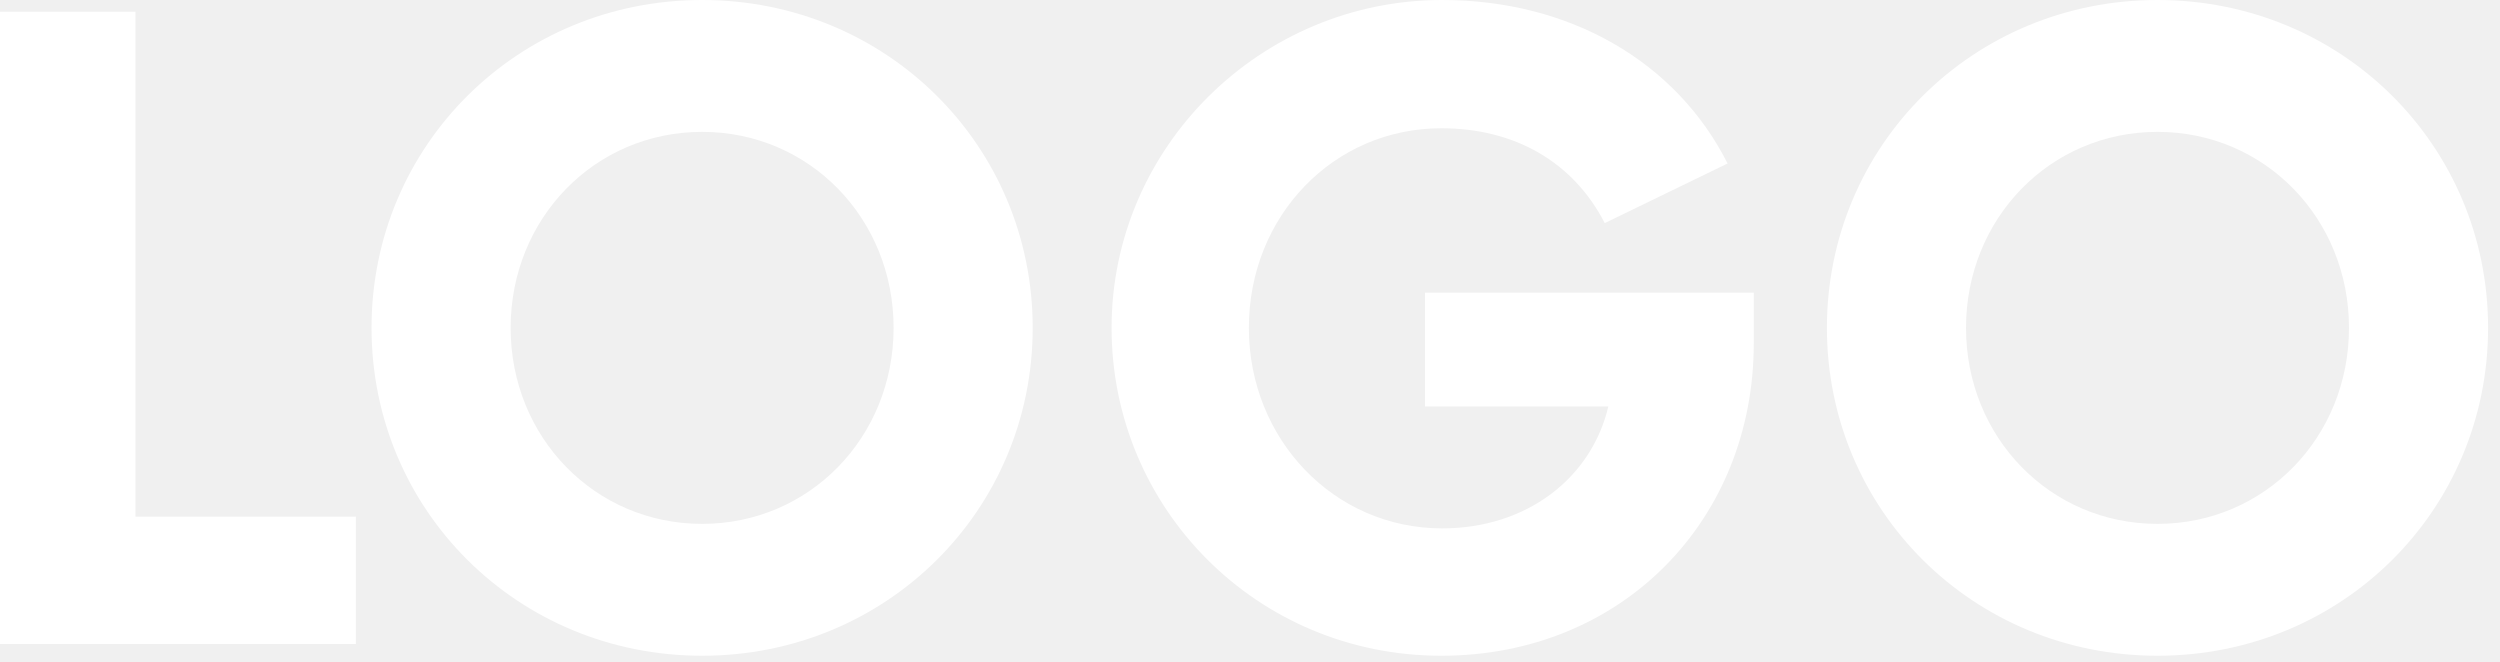
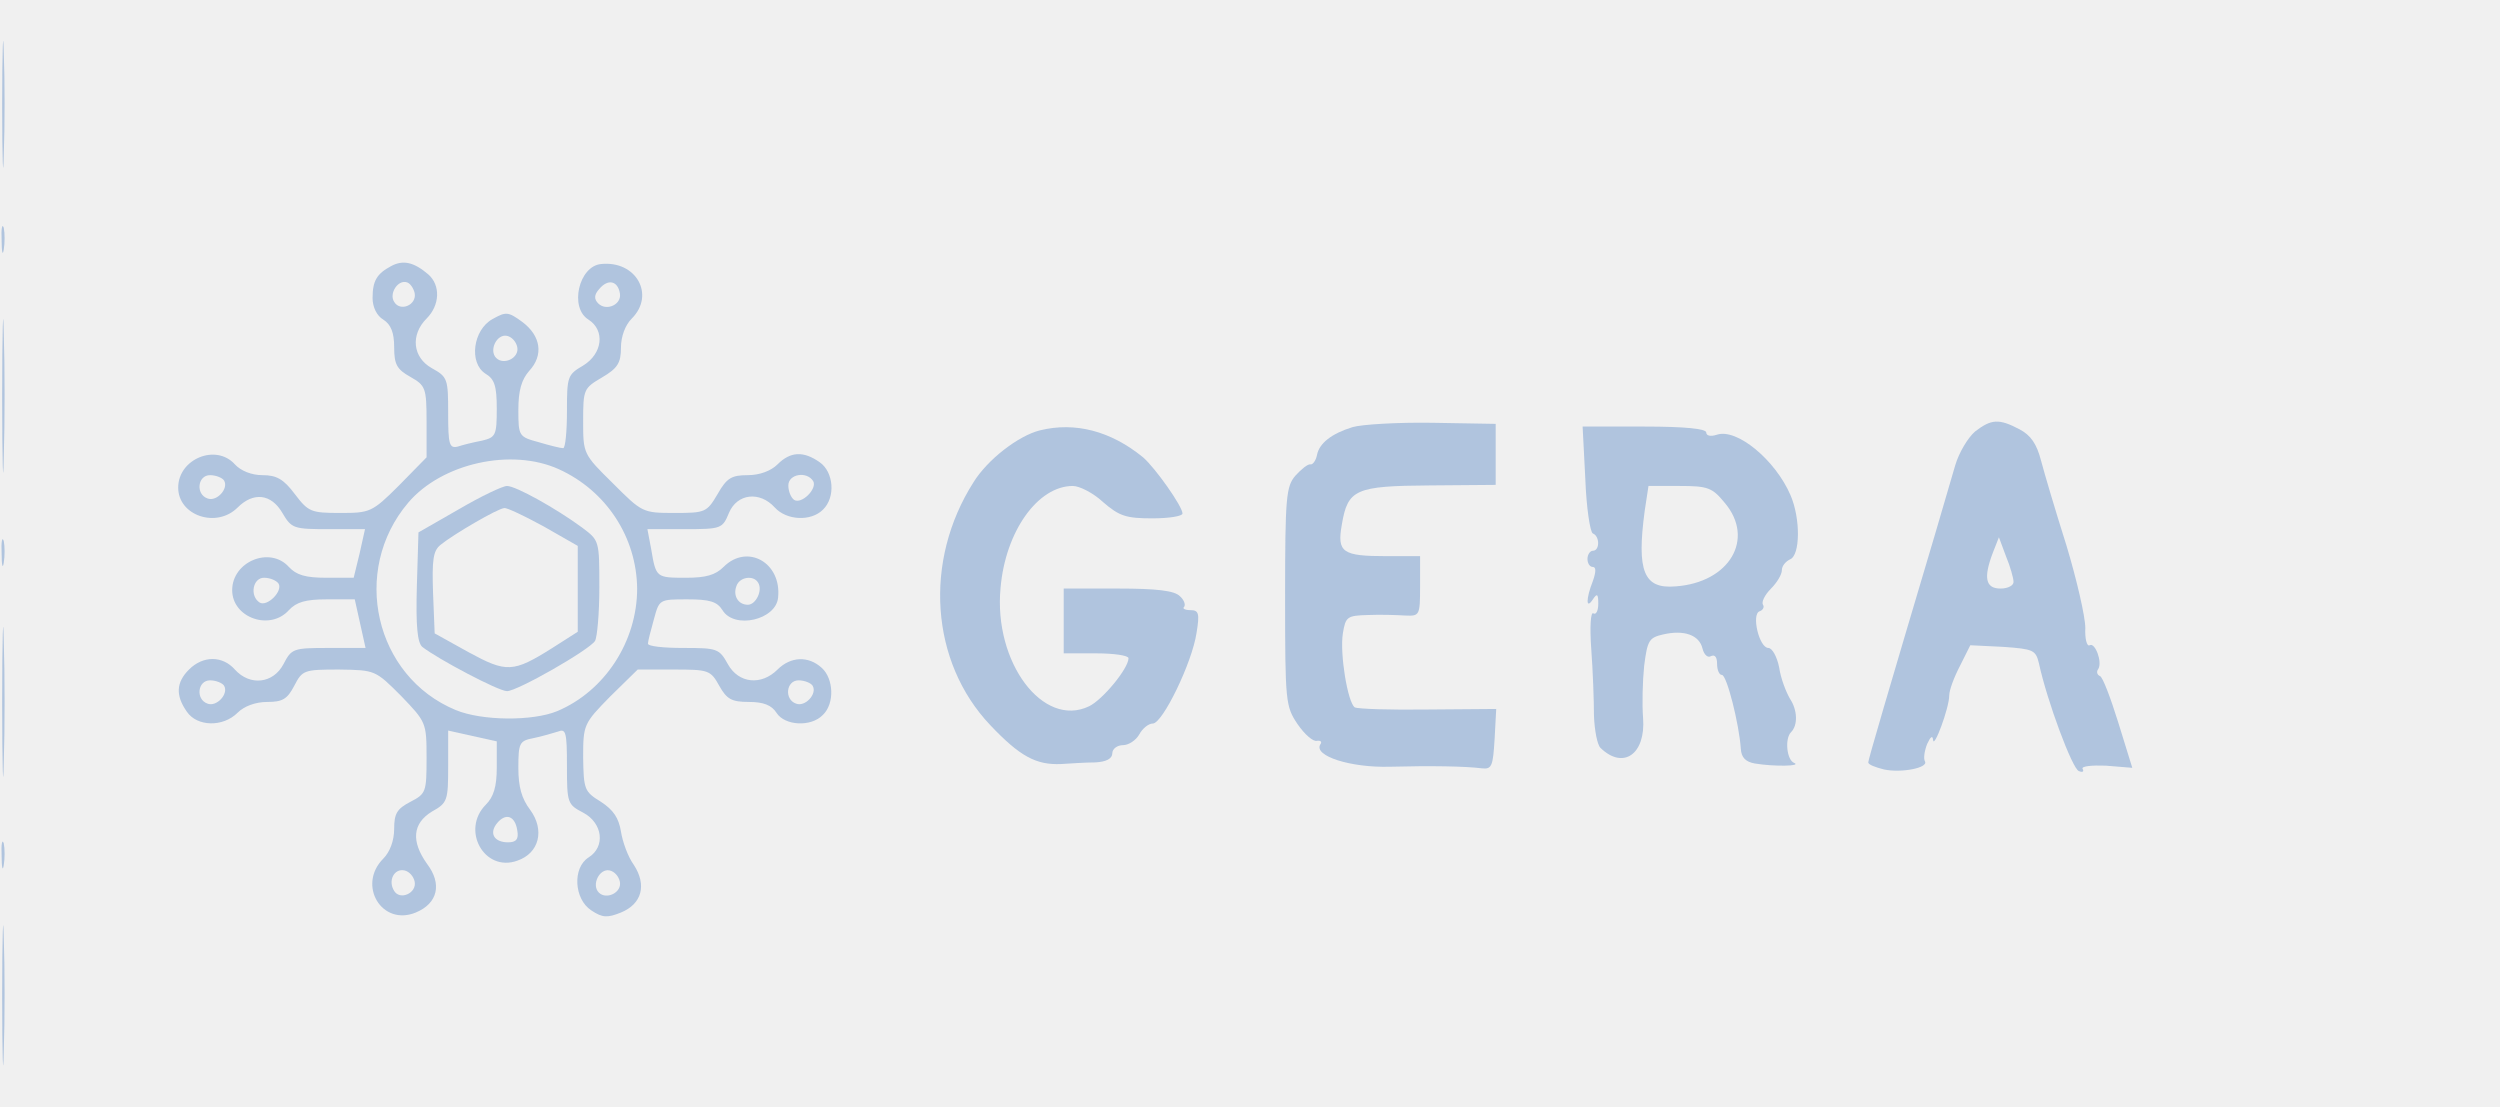
- <svg xmlns="http://www.w3.org/2000/svg" width="155" height="41" viewBox="0 0 155 41" fill="none">
-   <path d="M0 0.728V39.928H22.064V32.032H8.4V0.728H0Z" fill="white" />
-   <path d="M64.027 20.328C64.027 9.016 54.955 0 43.531 0C32.107 0 23.035 9.016 23.035 20.328C23.035 31.64 32.107 40.656 43.531 40.656C54.955 40.656 64.027 31.64 64.027 20.328ZM55.403 20.328C55.403 27.104 50.195 32.48 43.531 32.48C36.867 32.48 31.659 27.104 31.659 20.328C31.659 13.552 36.867 8.176 43.531 8.176C50.195 8.176 55.403 13.552 55.403 20.328Z" fill="white" />
-   <path d="M107.11 10.136C103.918 3.808 97.31 0 89.414 0C78.158 0 68.918 9.128 68.918 20.328C68.918 31.528 77.934 40.656 89.358 40.656C100.558 40.656 108.734 32.256 108.734 21.28V18.144H88.35V25.2H99.718C98.654 29.68 94.622 32.76 89.414 32.76C82.694 32.76 77.43 27.216 77.43 20.328C77.43 13.384 82.694 7.952 89.358 7.952C93.894 7.952 97.534 10.024 99.494 13.832L107.11 10.136Z" fill="white" />
-   <path d="M154.261 20.328C154.261 9.016 145.189 0 133.765 0C122.341 0 113.269 9.016 113.269 20.328C113.269 31.64 122.341 40.656 133.765 40.656C145.189 40.656 154.261 31.64 154.261 20.328ZM145.637 20.328C145.637 27.104 140.429 32.48 133.765 32.48C127.101 32.48 121.893 27.104 121.893 20.328C121.893 13.552 127.101 8.176 133.765 8.176C140.429 8.176 145.637 13.552 145.637 20.328Z" fill="white" />
+ <svg xmlns="http://www.w3.org/2000/svg" version="1.0" width="463pt" height="205pt" viewBox="0 0 463 205" preserveAspectRatio="xMidYMid meet">
+   <g transform="translate(0,205) scale(0.1,-0.1)" fill="#B0C4DE" stroke="none">
+     <path d="M4 1855 c0 -104 2 -146 3 -92 2 54 2 139 0 190 -1 51 -3 7 -3 -98z" />
+     <path d="M3 1605 c0 -22 2 -30 4 -17 2 12 2 30 0 40 -3 9 -5 -1 -4 -23z" />
+     <path d="M724 1557 c-26 -14 -34 -27 -34 -59 0 -17 8 -33 20 -40 14 -9 20 -24 20 -51 0 -32 5 -41 30 -55 28 -16 30 -20 30 -83 l0 -66 -51 -52 c-50 -50 -54 -51 -109 -51 -54 0 -59 2 -84 35 -21 28 -34 35 -60 35 -20 0 -40 8 -51 20 -35 39 -105 10 -105 -43 0 -52 71 -76 110 -37 29 29 62 26 83 -10 17 -29 21 -30 86 -30 l67 0 -10 -45 -11 -45 -51 0 c-38 0 -55 5 -69 20 -35 39 -105 10 -105 -43 0 -51 70 -76 105 -37 14 15 31 20 70 20 l52 0 10 -45 10 -45 -68 0 c-66 0 -69 -1 -84 -30 -19 -36 -62 -41 -90 -10 -23 26 -59 26 -85 0 -24 -24 -25 -48 -4 -78 19 -28 67 -29 94 -2 12 12 33 20 55 20 28 0 37 5 50 30 15 29 18 30 83 30 67 -1 67 -1 115 -49 46 -48 47 -49 47 -114 0 -64 -1 -67 -30 -82 -25 -13 -30 -22 -30 -50 0 -22 -8 -43 -20 -55 -49 -49 -3 -126 60 -100 41 17 49 53 21 90 -30 42 -27 75 9 97 29 16 30 21 30 84 l0 66 45 -10 45 -10 0 -49 c0 -35 -6 -54 -20 -68 -47 -47 -3 -126 58 -104 41 14 51 57 24 94 -16 21 -22 43 -22 78 0 46 2 50 28 55 15 3 35 9 45 12 15 6 17 0 17 -64 0 -68 1 -71 30 -86 36 -19 42 -63 10 -83 -30 -19 -27 -77 5 -98 21 -14 30 -14 55 -4 39 16 48 51 24 88 -11 15 -21 43 -24 62 -4 25 -14 40 -37 55 -31 19 -32 23 -33 82 0 61 1 63 50 113 l51 50 67 0 c64 0 68 -1 84 -30 14 -25 23 -30 55 -30 27 0 42 -6 51 -20 15 -24 64 -27 86 -4 22 21 20 67 -2 87 -25 23 -58 21 -82 -3 -30 -30 -72 -26 -92 10 -16 29 -20 30 -83 30 -36 0 -65 3 -65 8 0 4 5 24 11 45 10 37 10 37 62 37 41 0 55 -4 65 -20 22 -36 99 -18 103 23 7 65 -57 101 -101 57 -15 -15 -33 -20 -69 -20 -56 0 -56 0 -65 53 l-7 37 69 0 c68 0 70 1 82 30 15 36 57 41 85 10 22 -24 67 -26 89 -4 24 23 20 70 -6 88 -30 21 -54 20 -78 -4 -12 -12 -33 -20 -55 -20 -30 0 -39 -5 -56 -35 -20 -34 -23 -35 -80 -35 -59 0 -60 1 -114 55 -55 54 -55 55 -55 115 0 59 1 61 35 81 29 17 35 27 35 55 0 21 8 42 20 54 44 44 8 108 -57 101 -41 -4 -59 -81 -23 -103 31 -20 26 -63 -10 -85 -29 -17 -30 -20 -30 -85 0 -37 -3 -68 -7 -68 -5 0 -25 5 -45 11 -37 10 -38 11 -38 60 0 36 6 56 20 72 27 29 22 65 -13 91 -26 19 -30 19 -55 5 -36 -20 -44 -81 -13 -101 17 -10 21 -23 21 -65 0 -49 -2 -53 -27 -59 -16 -3 -36 -8 -45 -11 -16 -4 -18 4 -18 62 0 63 -1 67 -30 83 -36 20 -40 62 -10 92 25 25 26 62 3 82 -27 23 -47 27 -69 15z m44 -50 c4 -22 -27 -35 -38 -16 -10 15 7 42 24 36 6 -2 12 -11 14 -20z m380 0 c4 -21 -25 -34 -40 -19 -8 8 -8 16 2 27 16 19 34 15 38 -8z m-190 -100 c4 -20 -25 -34 -39 -20 -14 14 1 45 20 41 9 -2 17 -11 19 -21z m77 -226 c88 -40 144 -126 145 -221 0 -98 -60 -190 -148 -227 -46 -19 -140 -18 -188 2 -150 62 -195 258 -88 384 62 73 191 102 279 62z m-620 -21 c9 -15 -14 -40 -31 -33 -22 8 -18 43 5 43 11 0 23 -5 26 -10z m1091 -1 c8 -14 -21 -43 -35 -35 -6 4 -11 16 -11 27 0 21 34 27 46 8z m-990 -190 c8 -14 -21 -43 -35 -35 -19 12 -13 46 8 46 11 0 23 -5 27 -11z m888 2 c9 -14 -4 -41 -19 -41 -18 0 -28 17 -21 35 6 17 32 20 40 6z m-989 -191 c9 -15 -14 -40 -31 -33 -22 8 -18 43 5 43 11 0 23 -5 26 -10z m1090 0 c9 -15 -14 -40 -31 -33 -22 8 -18 43 5 43 11 0 23 -5 26 -10z m-547 -268 c3 -16 -2 -22 -17 -22 -26 0 -36 17 -20 36 16 19 33 13 37 -14z m-190 -95 c4 -21 -27 -35 -38 -17 -12 19 0 42 19 38 9 -2 17 -11 19 -21z m380 0 c4 -20 -25 -34 -39 -20 -14 14 1 45 20 41 9 -2 17 -11 19 -21z" />
+     <path d="M850 1107 l-75 -43 -3 -100 c-2 -73 1 -104 10 -112 28 -22 141 -82 157 -82 19 0 152 76 163 93 4 7 8 51 8 99 0 87 0 87 -32 111 -49 36 -123 77 -139 77 -8 0 -48 -19 -89 -43z m157 -32 l63 -36 0 -79 0 -80 -47 -30 c-73 -46 -85 -46 -155 -8 l-63 35 -3 75 c-2 61 0 78 14 89 23 19 107 68 118 68 5 1 38 -15 73 -34z" />
+     <path d="M4 1315 c0 -126 2 -177 3 -112 2 65 2 168 0 230 -1 62 -3 9 -3 -118z" />
+     <path d="M2505 1259 c-39 -12 -62 -30 -66 -52 -2 -10 -8 -18 -12 -17 -5 1 -17 -9 -28 -21 -17 -20 -19 -39 -19 -224 0 -196 1 -203 23 -236 13 -19 29 -33 36 -31 7 1 10 -2 6 -7 -12 -21 56 -43 129 -41 76 2 139 1 171 -3 18 -2 20 5 23 54 l3 56 -126 -1 c-70 -1 -131 1 -136 4 -13 9 -28 99 -22 137 5 31 8 33 47 34 22 1 53 0 69 -1 26 -1 27 0 27 54 l0 56 -62 0 c-82 0 -92 7 -83 58 11 66 25 72 163 73 l122 1 0 57 0 56 -117 2 c-65 1 -131 -3 -148 -8z" />
+     <path d="M3658 1251 c-13 -11 -30 -39 -37 -63 -7 -24 -23 -79 -36 -123 -91 -306 -125 -422 -125 -427 0 -4 13 -9 29 -13 32 -7 83 3 76 15 -3 5 -1 19 4 32 6 13 10 17 11 8 1 -19 30 59 30 82 0 10 9 34 20 55 l19 38 61 -3 c56 -4 60 -6 66 -30 15 -70 62 -196 74 -200 7 -3 10 -1 7 4 -3 5 17 7 43 6 l49 -4 -26 84 c-14 45 -29 85 -34 86 -5 2 -7 8 -3 13 8 13 -6 50 -16 44 -5 -3 -9 12 -8 32 0 21 -16 90 -35 153 -20 63 -41 134 -47 157 -8 31 -19 47 -40 58 -38 20 -52 19 -82 -4z m71 -278 c1 -7 -10 -13 -24 -13 -28 0 -32 20 -14 67 l11 28 13 -35 c8 -19 14 -41 14 -47z" />
+     <path d="M1926 1253 c-40 -10 -97 -54 -123 -96 -93 -146 -80 -333 31 -450 55 -58 85 -74 131 -72 17 1 45 3 63 3 21 1 32 7 32 17 0 8 9 15 20 15 10 0 24 9 30 20 6 11 17 20 25 20 18 0 73 113 81 168 6 36 4 42 -11 42 -10 0 -16 3 -12 6 3 4 0 13 -8 20 -10 10 -42 14 -114 14 l-101 0 0 -60 0 -60 60 0 c33 0 60 -4 60 -9 0 -19 -48 -77 -73 -89 -85 -41 -177 81 -164 219 9 105 69 189 134 189 12 0 38 -13 56 -30 30 -26 43 -30 91 -30 31 0 56 4 56 9 0 13 -50 84 -73 104 -60 49 -126 66 -191 50z" />
+     <path d="M2936 1163 c2 -54 9 -99 14 -101 13 -5 13 -32 0 -32 -5 0 -10 -7 -10 -15 0 -8 4 -15 10 -15 6 0 6 -9 0 -26 -13 -33 -13 -54 0 -34 8 12 10 10 10 -8 0 -13 -4 -21 -9 -18 -5 4 -7 -24 -4 -66 3 -40 5 -95 5 -123 1 -27 6 -54 12 -60 42 -41 84 -12 79 55 -2 25 -1 68 2 97 6 47 9 52 35 58 39 9 67 -1 73 -26 3 -12 10 -18 16 -14 7 3 11 -2 11 -14 0 -12 4 -21 9 -21 9 0 32 -91 35 -137 1 -16 9 -24 26 -27 36 -6 87 -5 73 1 -14 5 -18 45 -6 57 13 13 12 41 -2 62 -7 12 -17 37 -20 58 -4 20 -13 36 -20 36 -17 0 -32 63 -16 68 6 2 9 8 6 12 -3 5 3 18 15 30 11 11 20 26 20 34 0 8 7 16 15 20 19 7 20 75 1 119 -28 65 -99 124 -136 112 -12 -4 -20 -2 -20 4 0 7 -40 11 -114 11 l-115 0 5 -97z m258 -44 c57 -67 9 -148 -91 -155 -59 -5 -72 28 -57 140 l7 46 57 0 c53 0 61 -3 84 -31z" />
+     <path d="M3 1025 c0 -22 2 -30 4 -17 2 12 2 30 0 40 -3 9 -5 -1 -4 -23z" />
+     <path d="M4 750 c0 -124 2 -174 3 -112 2 61 2 163 0 225 -1 61 -3 11 -3 -113z" />
+     <path d="M3 465 c0 -22 2 -30 4 -17 2 12 2 30 0 40 -3 9 -5 -1 -4 -23z" />
+     <path d="M4 205 c0 -116 2 -161 3 -102 2 59 2 154 0 210 -1 56 -3 8 -3 -108z" />
+   </g>
</svg>
